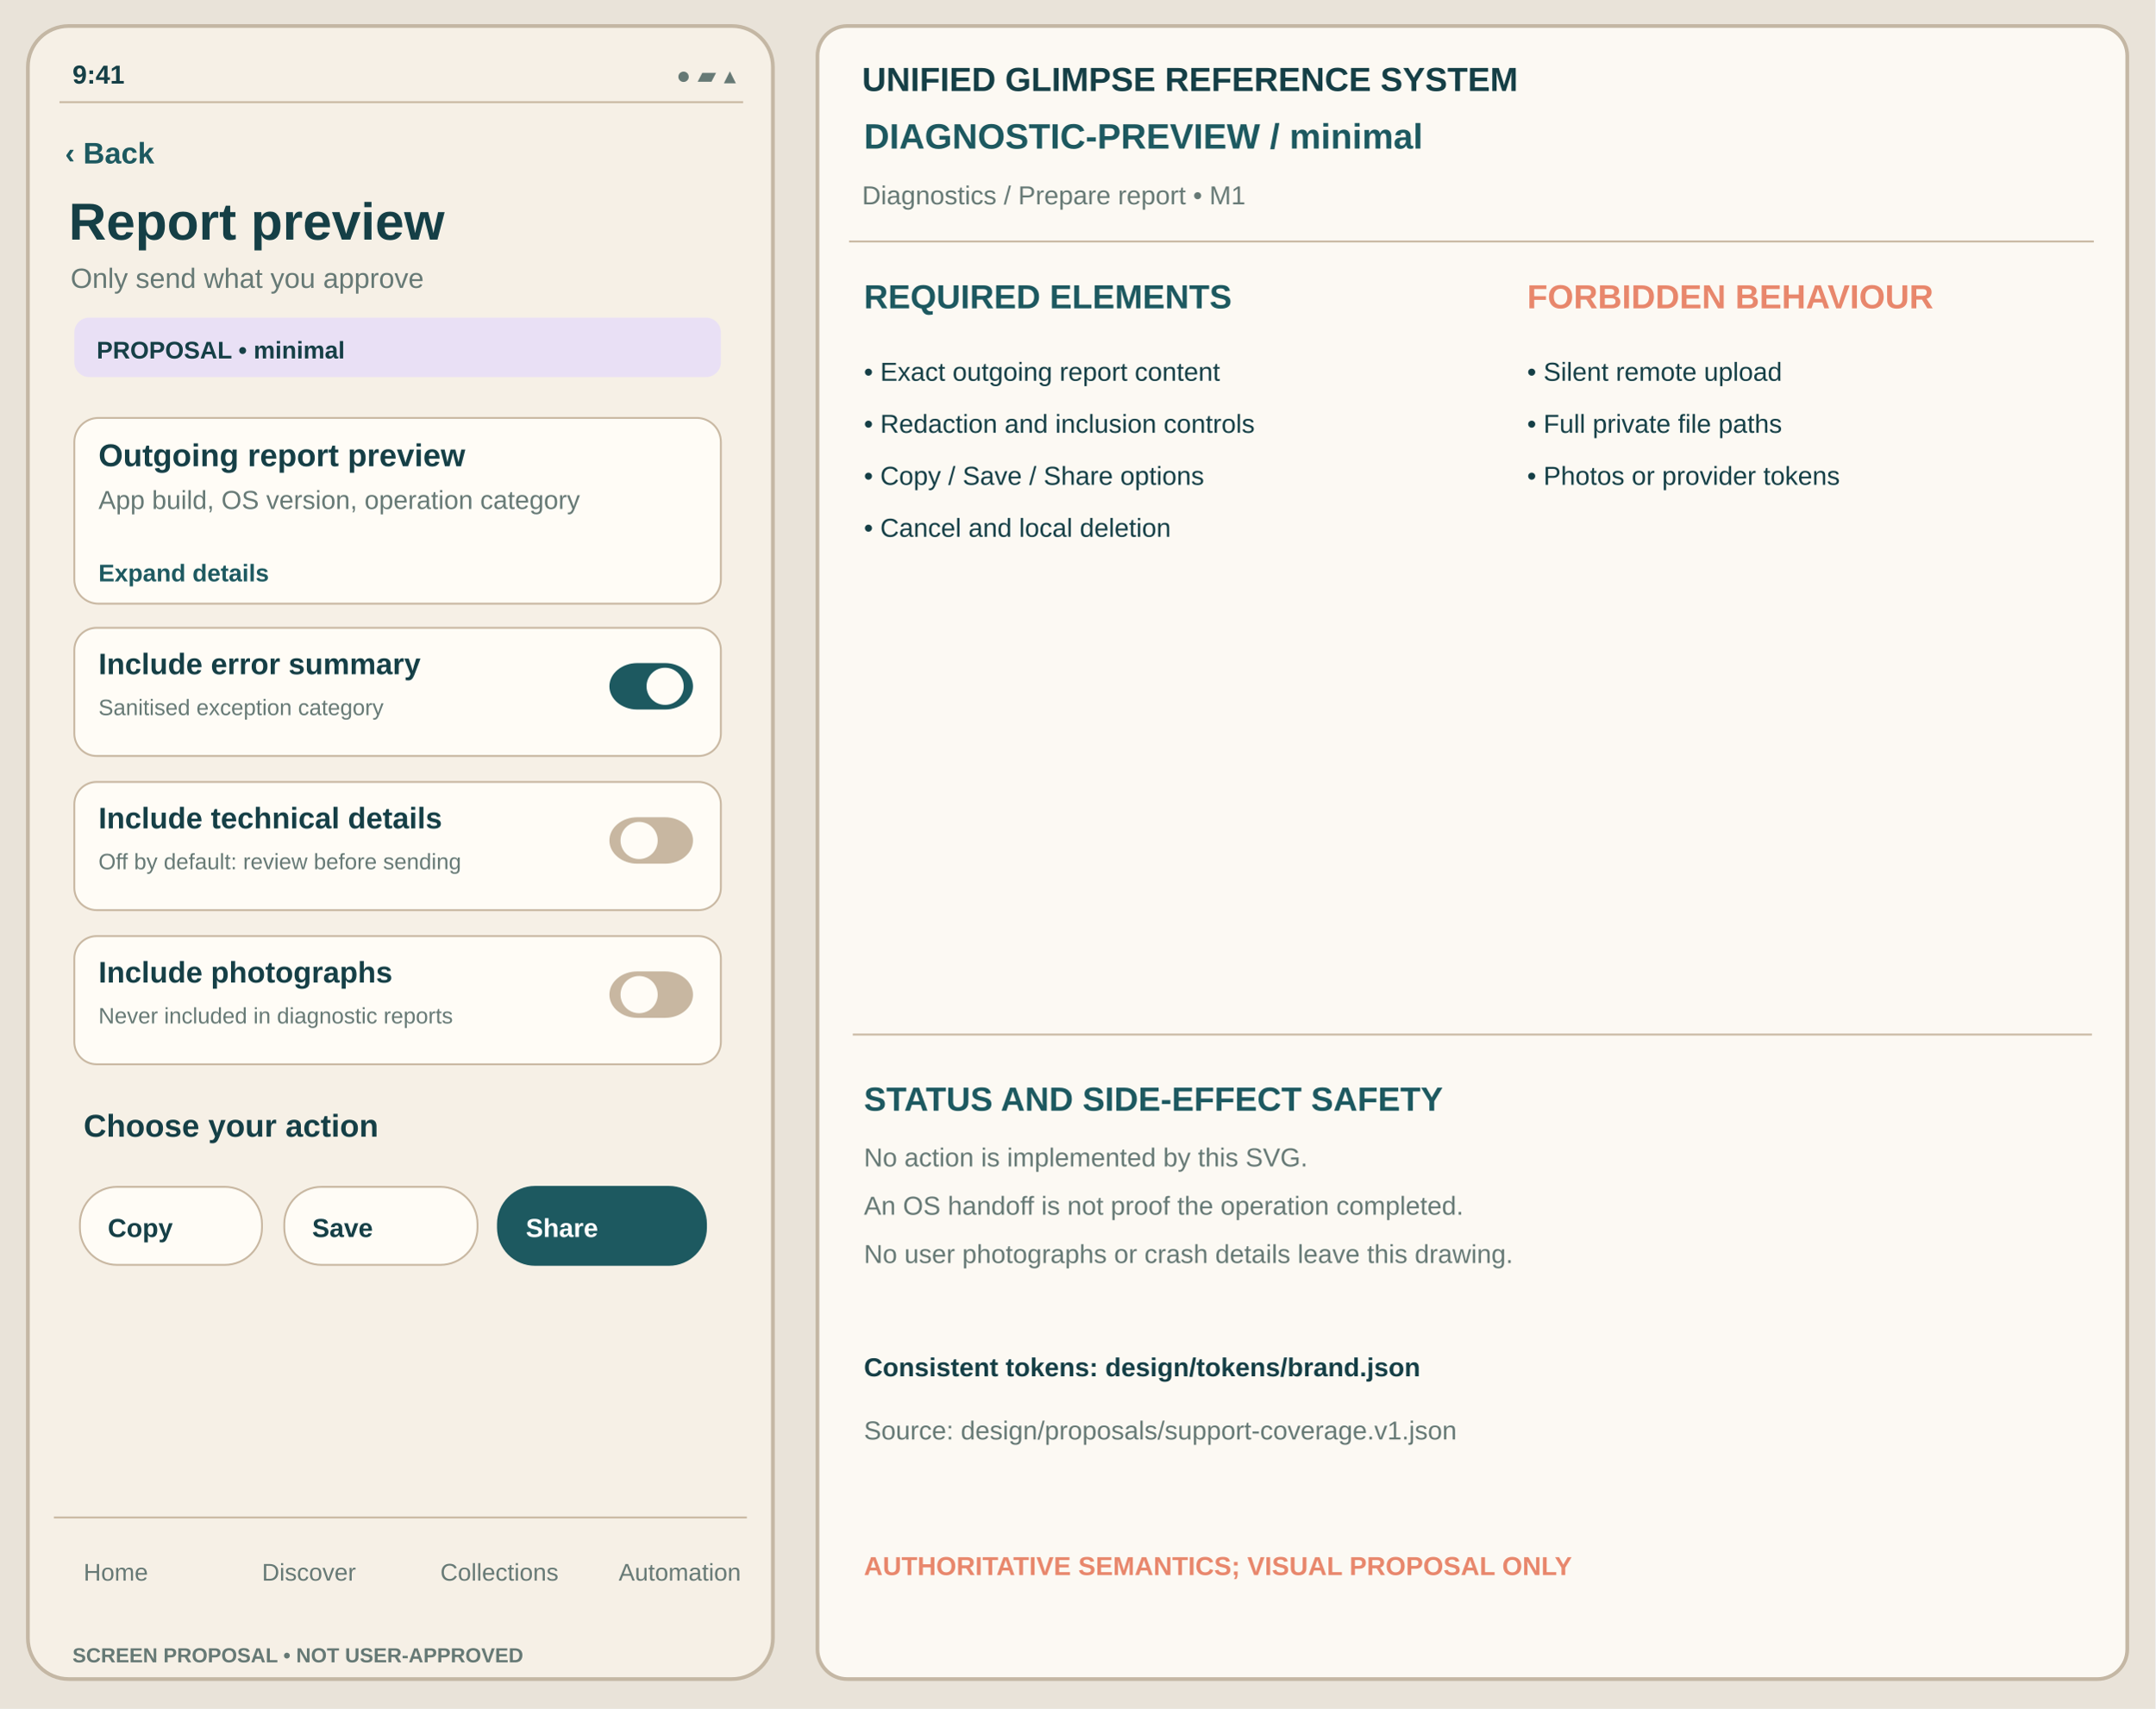
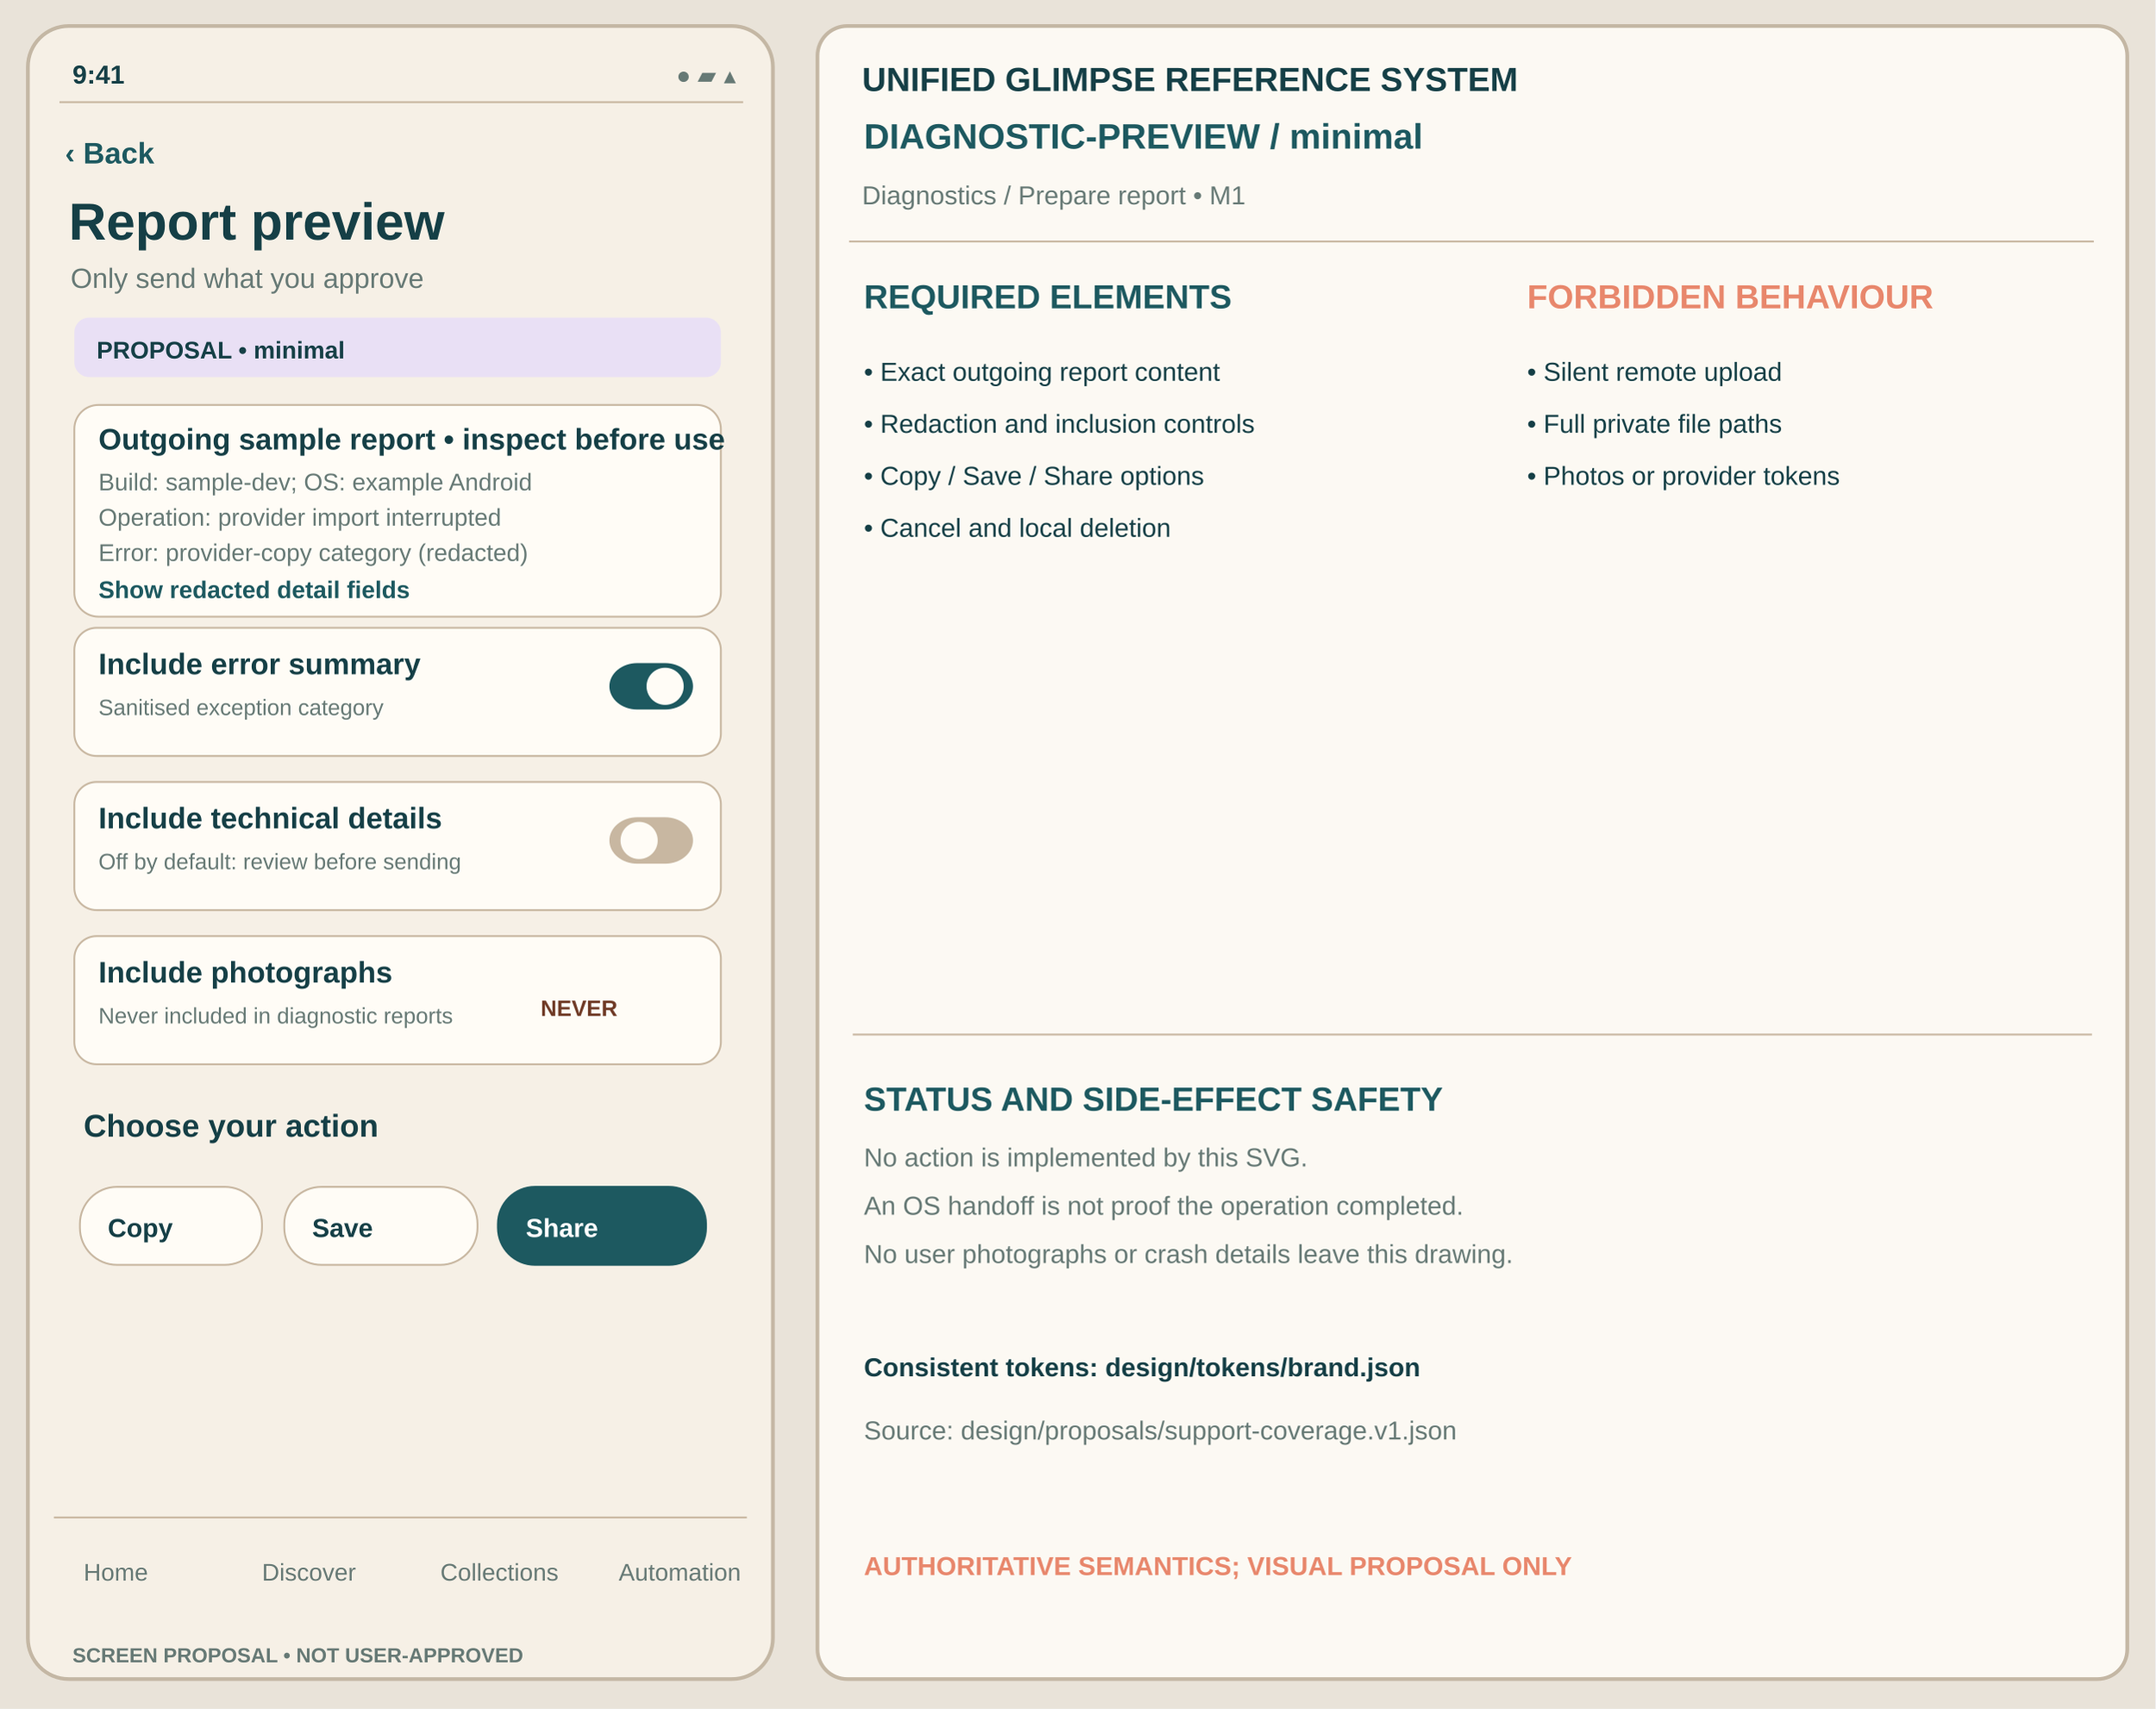
<svg xmlns="http://www.w3.org/2000/svg" viewBox="0 0 1160 920" width="1160" height="920" role="img" aria-label="Report preview minimal unapproved Glimpse visual reference">
  <rect width="1160" height="920" fill="#E9E3D9" />
  <rect x="15" y="14" width="401" height="890" rx="22" fill="#F6F0E6" stroke="#C4B7A4" stroke-width="2" />
  <text x="39" y="45" font-family="Arial,Helvetica,sans-serif" fill="#153F46" font-size="14" font-weight="600">9:41</text>
  <text x="364" y="45" font-family="Arial,Helvetica,sans-serif" fill="#667975" font-size="13" font-weight="400">●  ▰  ▴</text>
  <path d="M32 55h368" stroke="#C8B7A1" />
  <text x="35" y="88" font-family="Arial,Helvetica,sans-serif" fill="#1D5960" font-size="16" font-weight="650">‹ Back</text>
  <text x="37" y="129" font-family="Arial,Helvetica,sans-serif" fill="#153F46" font-size="28" font-weight="700">Report preview</text>
  <text x="38" y="155" font-family="Arial,Helvetica,sans-serif" fill="#667975" font-size="15" font-weight="400">Only send what you approve</text>
  <rect x="40" y="171" width="348" height="32" rx="8" fill="#E9E0F5" stroke="none" stroke-width="1" />
  <text x="52" y="193" font-family="Arial,Helvetica,sans-serif" fill="#153F46" font-size="13" font-weight="650">PROPOSAL • minimal</text>
-   <rect x="40" y="225" width="348" height="100" rx="13" fill="#FFFCF6" stroke="#C8B7A1" stroke-width="1" />
-   <text x="53" y="251" font-family="Arial,Helvetica,sans-serif" fill="#153F46" font-size="17" font-weight="650">Outgoing report preview</text>
-   <text x="53" y="274" font-family="Arial,Helvetica,sans-serif" fill="#667975" font-size="14" font-weight="400">App build, OS version, operation category</text>
-   <text x="53" y="313" font-family="Arial,Helvetica,sans-serif" fill="#1D5960" font-size="13" font-weight="650">Expand details</text>
+   <rect x="40" y="218" width="348" height="114" rx="13" fill="#FFFCF6" stroke="#C8B7A1" />
+   <text x="53" y="242" font-family="Arial,Helvetica,sans-serif" fill="#153F46" font-size="16" font-weight="700">Outgoing sample report • inspect before use</text>
+   <text x="53" y="264" font-family="Arial,Helvetica,sans-serif" fill="#667975" font-size="13">Build: sample-dev; OS: example Android</text>
+   <text x="53" y="283" font-family="Arial,Helvetica,sans-serif" fill="#667975" font-size="13">Operation: provider import interrupted</text>
+   <text x="53" y="302" font-family="Arial,Helvetica,sans-serif" fill="#667975" font-size="13">Error: provider-copy category (redacted)</text>
+   <text x="53" y="322" font-family="Arial,Helvetica,sans-serif" fill="#1D5960" font-size="13" font-weight="650">Show redacted detail fields</text>
  <rect x="40" y="338" width="348" height="69" rx="12" fill="#FFFCF6" stroke="#C8B7A1" stroke-width="1" />
  <text x="53" y="363" font-family="Arial,Helvetica,sans-serif" fill="#153F46" font-size="16" font-weight="650">Include error summary</text>
  <text x="53" y="385" font-family="Arial,Helvetica,sans-serif" fill="#667975" font-size="12" font-weight="400">Sanitised exception category</text>
  <rect x="328" y="357" width="45" height="25" rx="15" fill="#1D5960" stroke="none" stroke-width="1" />
  <circle cx="358" cy="369.5" r="10" fill="#FFFCF6" />
  <rect x="40" y="421" width="348" height="69" rx="12" fill="#FFFCF6" stroke="#C8B7A1" stroke-width="1" />
  <text x="53" y="446" font-family="Arial,Helvetica,sans-serif" fill="#153F46" font-size="16" font-weight="650">Include technical details</text>
  <text x="53" y="468" font-family="Arial,Helvetica,sans-serif" fill="#667975" font-size="12" font-weight="400">Off by default: review before sending</text>
  <rect x="328" y="440" width="45" height="25" rx="15" fill="#C8B7A1" stroke="none" stroke-width="1" />
  <circle cx="344" cy="452.5" r="10" fill="#FFFCF6" />
  <rect x="40" y="504" width="348" height="69" rx="12" fill="#FFFCF6" stroke="#C8B7A1" stroke-width="1" />
  <text x="53" y="529" font-family="Arial,Helvetica,sans-serif" fill="#153F46" font-size="16" font-weight="650">Include photographs</text>
  <text x="53" y="551" font-family="Arial,Helvetica,sans-serif" fill="#667975" font-size="12" font-weight="400">Never included in diagnostic reports</text>
-   <rect x="328" y="523" width="45" height="25" rx="15" fill="#C8B7A1" stroke="none" stroke-width="1" />
-   <circle cx="344" cy="535.5" r="10" fill="#FFFCF6" />
+   <text x="291" y="547" font-family="Arial,Helvetica,sans-serif" fill="#703B27" font-size="12" font-weight="650">NEVER</text>
  <text x="45" y="612" font-family="Arial,Helvetica,sans-serif" fill="#153F46" font-size="17" font-weight="650">Choose your action</text>
  <rect x="43" y="639" width="98" height="42" rx="20" fill="#FFFCF6" stroke="#C8B7A1" stroke-width="1" />
  <text x="58" y="666" font-family="Arial,Helvetica,sans-serif" fill="#153F46" font-size="14" font-weight="650">Copy</text>
  <rect x="153" y="639" width="104" height="42" rx="20" fill="#FFFCF6" stroke="#C8B7A1" stroke-width="1" />
  <text x="168" y="666" font-family="Arial,Helvetica,sans-serif" fill="#153F46" font-size="14" font-weight="650">Save</text>
  <rect x="268" y="639" width="112" height="42" rx="20" fill="#1D5960" stroke="#1D5960" stroke-width="1" />
  <text x="283" y="666" font-family="Arial,Helvetica,sans-serif" fill="#FFFFFF" font-size="14" font-weight="650">Share</text>
  <path d="M29 817h373" stroke="#C8B7A1" />
  <text x="45" y="851" font-family="Arial,Helvetica,sans-serif" fill="#667975" font-size="13" font-weight="500">Home</text>
  <text x="141" y="851" font-family="Arial,Helvetica,sans-serif" fill="#667975" font-size="13" font-weight="500">Discover</text>
  <text x="237" y="851" font-family="Arial,Helvetica,sans-serif" fill="#667975" font-size="13" font-weight="500">Collections</text>
  <text x="333" y="851" font-family="Arial,Helvetica,sans-serif" fill="#667975" font-size="13" font-weight="500">Automation</text>
  <text x="39" y="895" font-family="Arial,Helvetica,sans-serif" fill="#667975" font-size="11" font-weight="650">SCREEN PROPOSAL • NOT USER-APPROVED</text>
  <rect x="440" y="14" width="705" height="890" rx="16" fill="#FCF9F3" stroke="#C4B7A4" stroke-width="2" />
  <text x="464" y="49" font-family="Arial,Helvetica,sans-serif" fill="#153F46" font-size="18" font-weight="700">UNIFIED GLIMPSE REFERENCE SYSTEM</text>
  <text x="465" y="80" font-family="Arial,Helvetica,sans-serif" fill="#1D5960" font-size="19" font-weight="650">DIAGNOSTIC-PREVIEW  /  minimal</text>
  <text x="464" y="110" font-family="Arial,Helvetica,sans-serif" fill="#667975" font-size="14" font-weight="400">Diagnostics / Prepare report  •  M1</text>
  <path d="M457 130h670" stroke="#C8B7A1" />
  <text x="465" y="166" font-family="Arial,Helvetica,sans-serif" fill="#1D5960" font-size="18" font-weight="700">REQUIRED ELEMENTS</text>
  <text x="822" y="166" font-family="Arial,Helvetica,sans-serif" fill="#E8876C" font-size="18" font-weight="700">FORBIDDEN BEHAVIOUR</text>
  <text x="465" y="205" font-family="Arial,Helvetica,sans-serif" fill="#153F46" font-size="14" font-weight="400">• Exact outgoing report content</text>
  <text x="465" y="233" font-family="Arial,Helvetica,sans-serif" fill="#153F46" font-size="14" font-weight="400">• Redaction and inclusion controls</text>
  <text x="465" y="261" font-family="Arial,Helvetica,sans-serif" fill="#153F46" font-size="14" font-weight="400">• Copy / Save / Share options</text>
  <text x="465" y="289" font-family="Arial,Helvetica,sans-serif" fill="#153F46" font-size="14" font-weight="400">• Cancel and local deletion</text>
  <text x="822" y="205" font-family="Arial,Helvetica,sans-serif" fill="#153F46" font-size="14" font-weight="400">• Silent remote upload</text>
  <text x="822" y="233" font-family="Arial,Helvetica,sans-serif" fill="#153F46" font-size="14" font-weight="400">• Full private file paths</text>
  <text x="822" y="261" font-family="Arial,Helvetica,sans-serif" fill="#153F46" font-size="14" font-weight="400">• Photos or provider tokens</text>
  <path d="M459 557h667" stroke="#C8B7A1" />
  <text x="465" y="598" font-family="Arial,Helvetica,sans-serif" fill="#1D5960" font-size="18" font-weight="700">STATUS AND SIDE-EFFECT SAFETY</text>
  <text x="465" y="628" font-family="Arial,Helvetica,sans-serif" fill="#667975" font-size="14" font-weight="400">No action is implemented by this SVG.</text>
  <text x="465" y="654" font-family="Arial,Helvetica,sans-serif" fill="#667975" font-size="14" font-weight="400">An OS handoff is not proof the operation completed.</text>
  <text x="465" y="680" font-family="Arial,Helvetica,sans-serif" fill="#667975" font-size="14" font-weight="400">No user photographs or crash details leave this drawing.</text>
  <text x="465" y="741" font-family="Arial,Helvetica,sans-serif" fill="#153F46" font-size="14" font-weight="650">Consistent tokens: design/tokens/brand.json</text>
  <text x="465" y="775" font-family="Arial,Helvetica,sans-serif" fill="#667975" font-size="14" font-weight="400">Source: design/proposals/support-coverage.v1.json</text>
  <text x="465" y="848" font-family="Arial,Helvetica,sans-serif" fill="#E8876C" font-size="14" font-weight="700">AUTHORITATIVE SEMANTICS; VISUAL PROPOSAL ONLY</text>
</svg>
